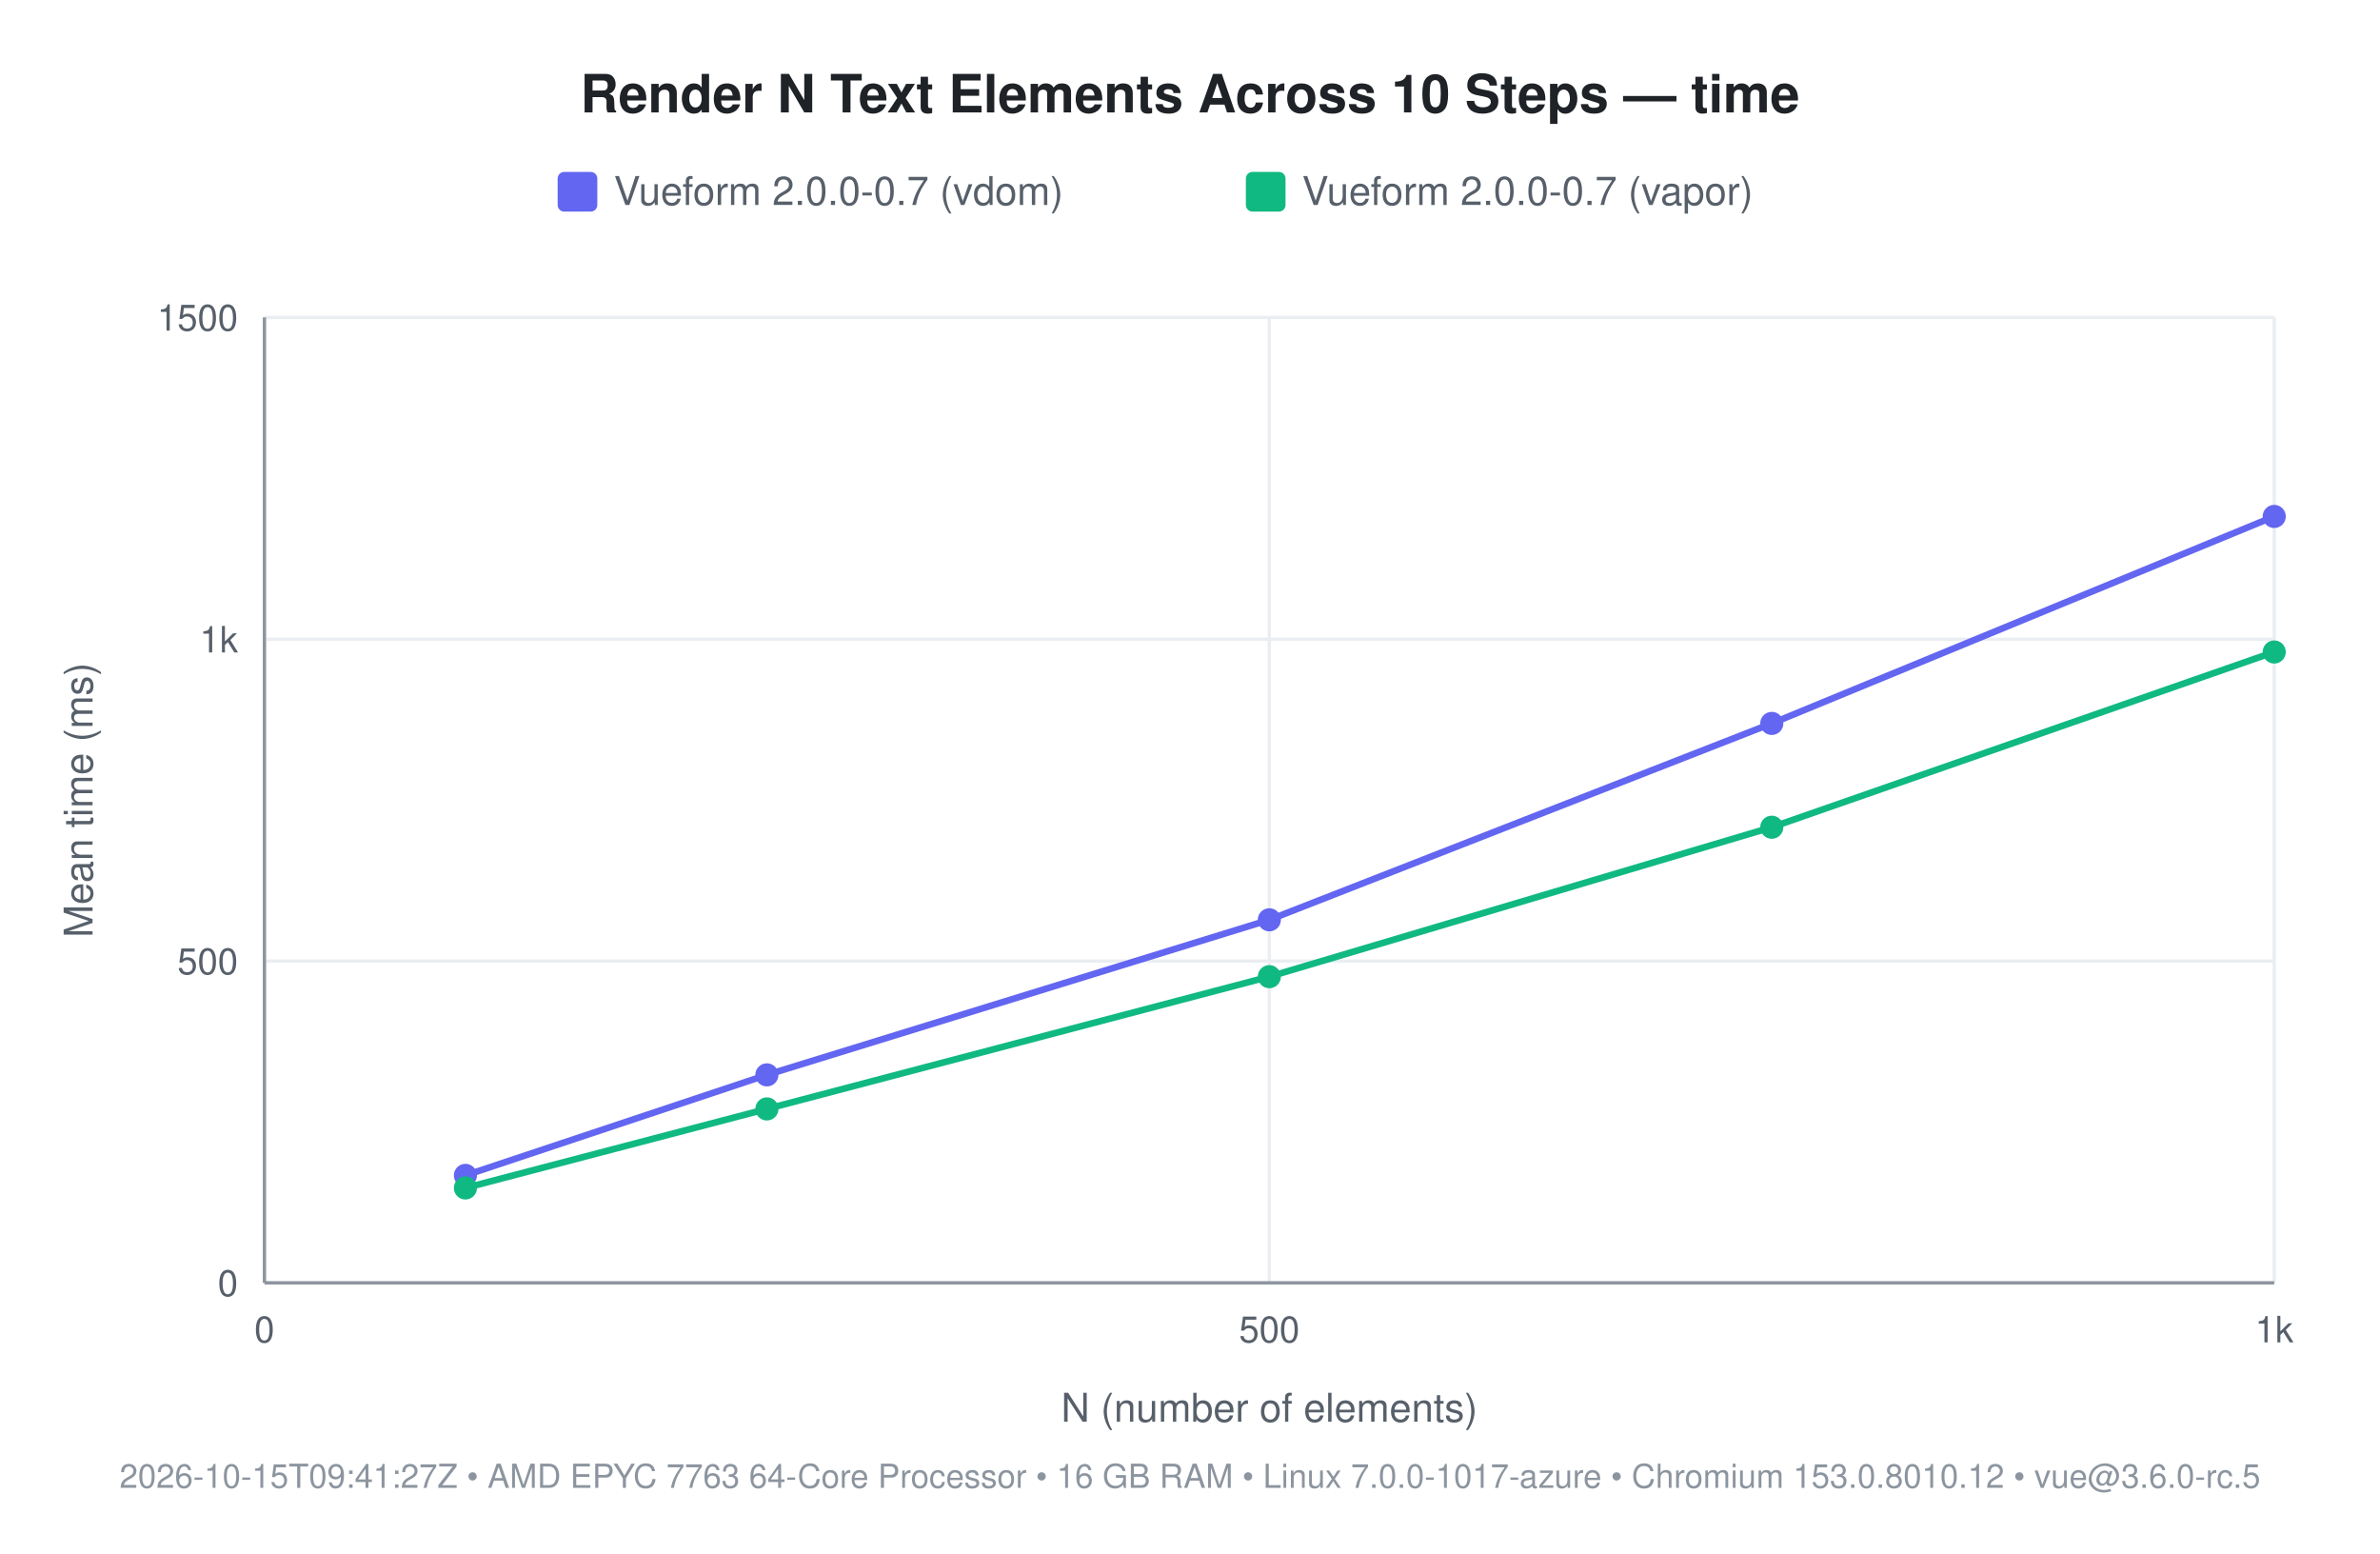
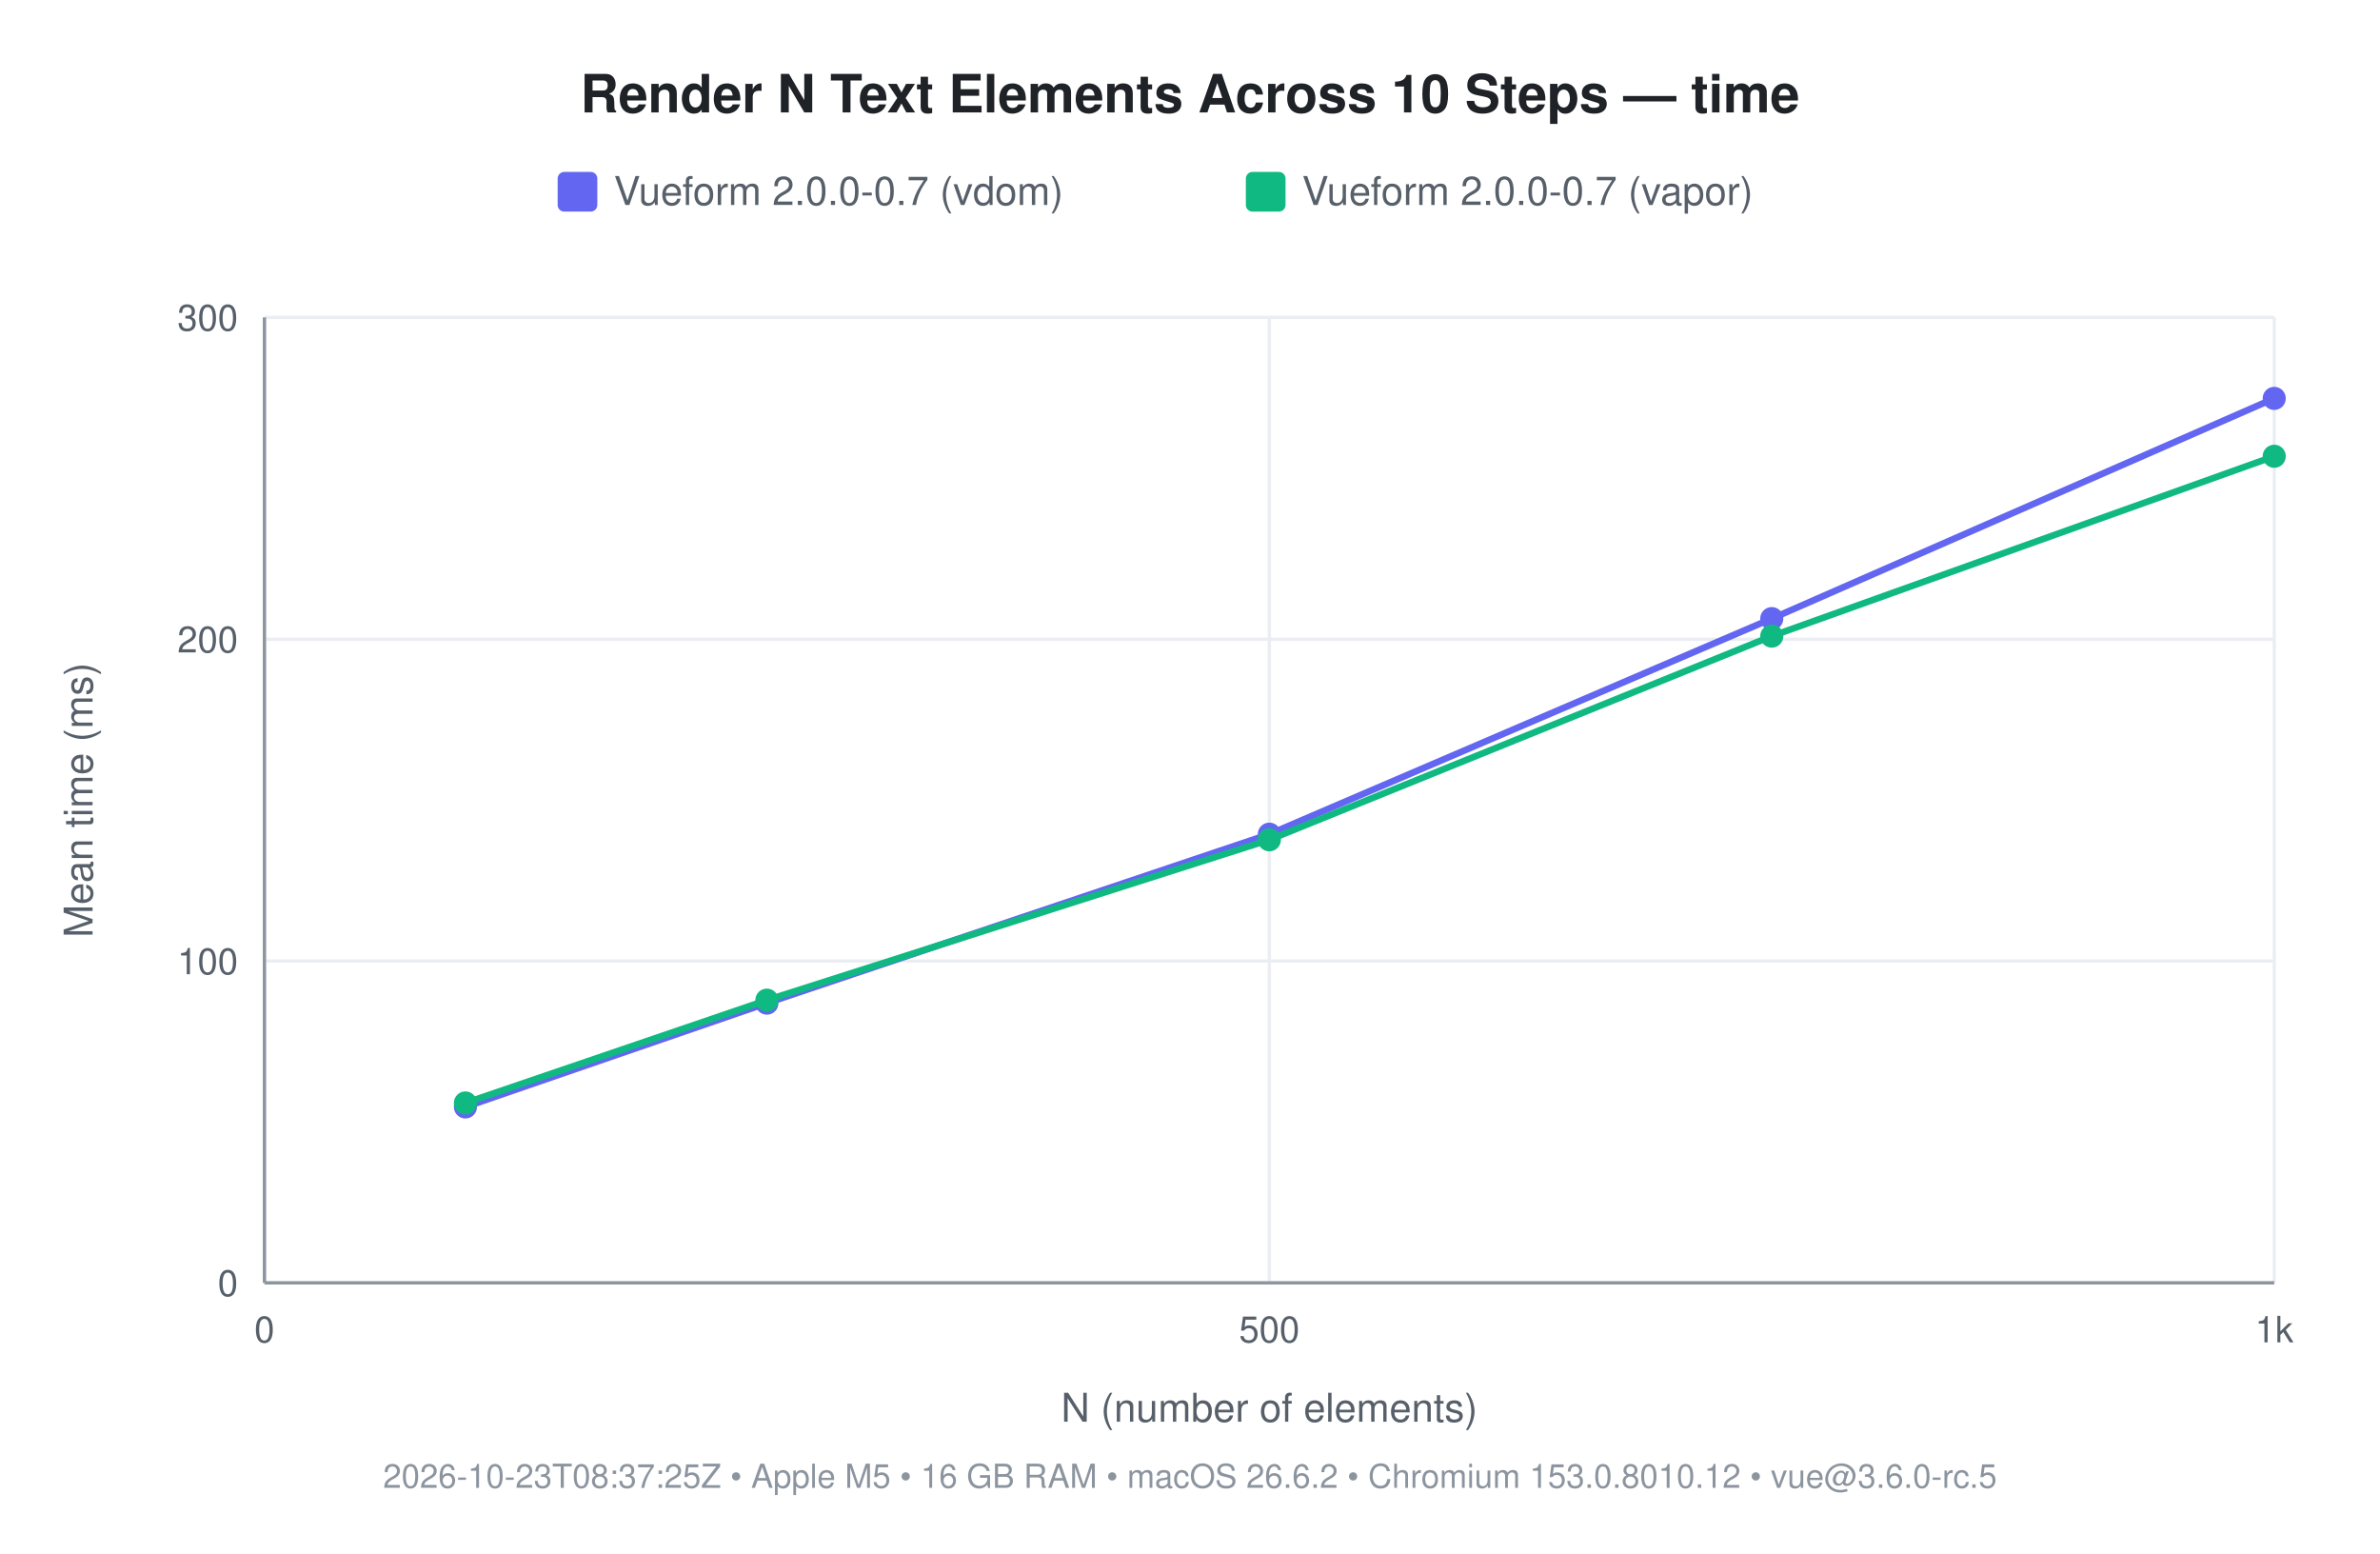
<svg xmlns="http://www.w3.org/2000/svg" width="720" height="470" viewBox="0 0 720 470" font-family="-apple-system, 'Segoe UI', Helvetica, Arial, sans-serif">
  <rect width="720" height="470" fill="#ffffff" />
  <text x="360" y="34" font-size="16" font-weight="600" fill="#1f2328" text-anchor="middle">Render N Text Elements Across 10 Steps — time</text>
  <rect x="168.7" y="52" width="12" height="12" rx="2" fill="#6366f1" />
  <text x="185.7" y="62" font-size="12" fill="#57606a">Vueform 2.0.0-0.7 (vdom)</text>
  <rect x="376.9" y="52" width="12" height="12" rx="2" fill="#10b981" />
  <text x="393.9" y="62" font-size="12" fill="#57606a">Vueform 2.0.0-0.7 (vapor)</text>
  <line x1="80" y1="388" x2="688" y2="388" stroke="#eaeef2" stroke-width="1" />
  <text x="72" y="392" font-size="11" fill="#57606a" text-anchor="end">0</text>
  <line x1="80" y1="290.667" x2="688" y2="290.667" stroke="#eaeef2" stroke-width="1" />
-   <text x="72" y="294.667" font-size="11" fill="#57606a" text-anchor="end">500</text>
+   <text x="72" y="294.667" font-size="11" fill="#57606a" text-anchor="end">100</text>
  <line x1="80" y1="193.333" x2="688" y2="193.333" stroke="#eaeef2" stroke-width="1" />
-   <text x="72" y="197.333" font-size="11" fill="#57606a" text-anchor="end">1k</text>
+   <text x="72" y="197.333" font-size="11" fill="#57606a" text-anchor="end">200</text>
  <line x1="80" y1="96" x2="688" y2="96" stroke="#eaeef2" stroke-width="1" />
-   <text x="72" y="100" font-size="11" fill="#57606a" text-anchor="end">1500</text>
+   <text x="72" y="100" font-size="11" fill="#57606a" text-anchor="end">300</text>
  <line x1="80" y1="96" x2="80" y2="388" stroke="#eaeef2" stroke-width="1" />
  <text x="80" y="406" font-size="11" fill="#57606a" text-anchor="middle">0</text>
  <line x1="384" y1="96" x2="384" y2="388" stroke="#eaeef2" stroke-width="1" />
  <text x="384" y="406" font-size="11" fill="#57606a" text-anchor="middle">500</text>
  <line x1="688" y1="96" x2="688" y2="388" stroke="#eaeef2" stroke-width="1" />
  <text x="688" y="406" font-size="11" fill="#57606a" text-anchor="middle">1k</text>
  <line x1="80" y1="388" x2="688" y2="388" stroke="#8c959f" stroke-width="1" />
  <line x1="80" y1="96" x2="80" y2="388" stroke="#8c959f" stroke-width="1" />
  <text x="384" y="430" font-size="12" fill="#57606a" text-anchor="middle">N (number of elements)</text>
  <text x="28" y="242" font-size="12" fill="#57606a" text-anchor="middle" transform="rotate(-90 28 242)">Mean time (ms)</text>
-   <text x="360" y="450" font-size="10" fill="#8c959f" text-anchor="middle">2026-10-15T09:41:27Z • AMD EPYC 7763 64-Core Processor • 16 GB RAM • Linux 7.0.0-1017-azure • Chromium 153.0.8010.12 • vue@3.6.0-rc.5</text>
-   <polyline points="140.8,355.5 232.0,325.1 384.0,278.2 536.0,218.8 688.0,156.2" fill="none" stroke="#6366f1" stroke-width="2" />
-   <circle cx="140.8" cy="355.5" r="3.5" fill="#6366f1" />
-   <circle cx="232.0" cy="325.1" r="3.5" fill="#6366f1" />
-   <circle cx="384.0" cy="278.2" r="3.5" fill="#6366f1" />
-   <circle cx="536.0" cy="218.8" r="3.5" fill="#6366f1" />
-   <circle cx="688.0" cy="156.2" r="3.5" fill="#6366f1" />
-   <polyline points="140.8,359.3 232.0,335.4 384.0,295.4 536.0,250.2 688.0,197.2" fill="none" stroke="#10b981" stroke-width="2" />
-   <circle cx="140.8" cy="359.3" r="3.5" fill="#10b981" />
-   <circle cx="232.0" cy="335.4" r="3.5" fill="#10b981" />
-   <circle cx="384.0" cy="295.4" r="3.5" fill="#10b981" />
-   <circle cx="536.0" cy="250.2" r="3.5" fill="#10b981" />
-   <circle cx="688.0" cy="197.2" r="3.5" fill="#10b981" />
+   <text x="360" y="450" font-size="10" fill="#8c959f" text-anchor="middle">2026-10-23T08:37:25Z • Apple M5 • 16 GB RAM • macOS 26.6.2 • Chromium 153.0.8010.12 • vue@3.6.0-rc.5</text>
+   <polyline points="140.8,334.8 232.0,303.4 384.0,252.3 536.0,187.1 688.0,120.5" fill="none" stroke="#6366f1" stroke-width="2" />
+   <circle cx="140.8" cy="334.8" r="3.5" fill="#6366f1" />
+   <circle cx="232.0" cy="303.4" r="3.5" fill="#6366f1" />
+   <circle cx="384.0" cy="252.3" r="3.5" fill="#6366f1" />
+   <circle cx="536.0" cy="187.1" r="3.5" fill="#6366f1" />
+   <circle cx="688.0" cy="120.5" r="3.5" fill="#6366f1" />
+   <polyline points="140.8,333.6 232.0,302.5 384.0,254.0 536.0,192.4 688.0,138.0" fill="none" stroke="#10b981" stroke-width="2" />
+   <circle cx="140.8" cy="333.6" r="3.5" fill="#10b981" />
+   <circle cx="232.0" cy="302.5" r="3.5" fill="#10b981" />
+   <circle cx="384.0" cy="254.0" r="3.5" fill="#10b981" />
+   <circle cx="536.0" cy="192.4" r="3.5" fill="#10b981" />
+   <circle cx="688.0" cy="138.0" r="3.5" fill="#10b981" />
</svg>
